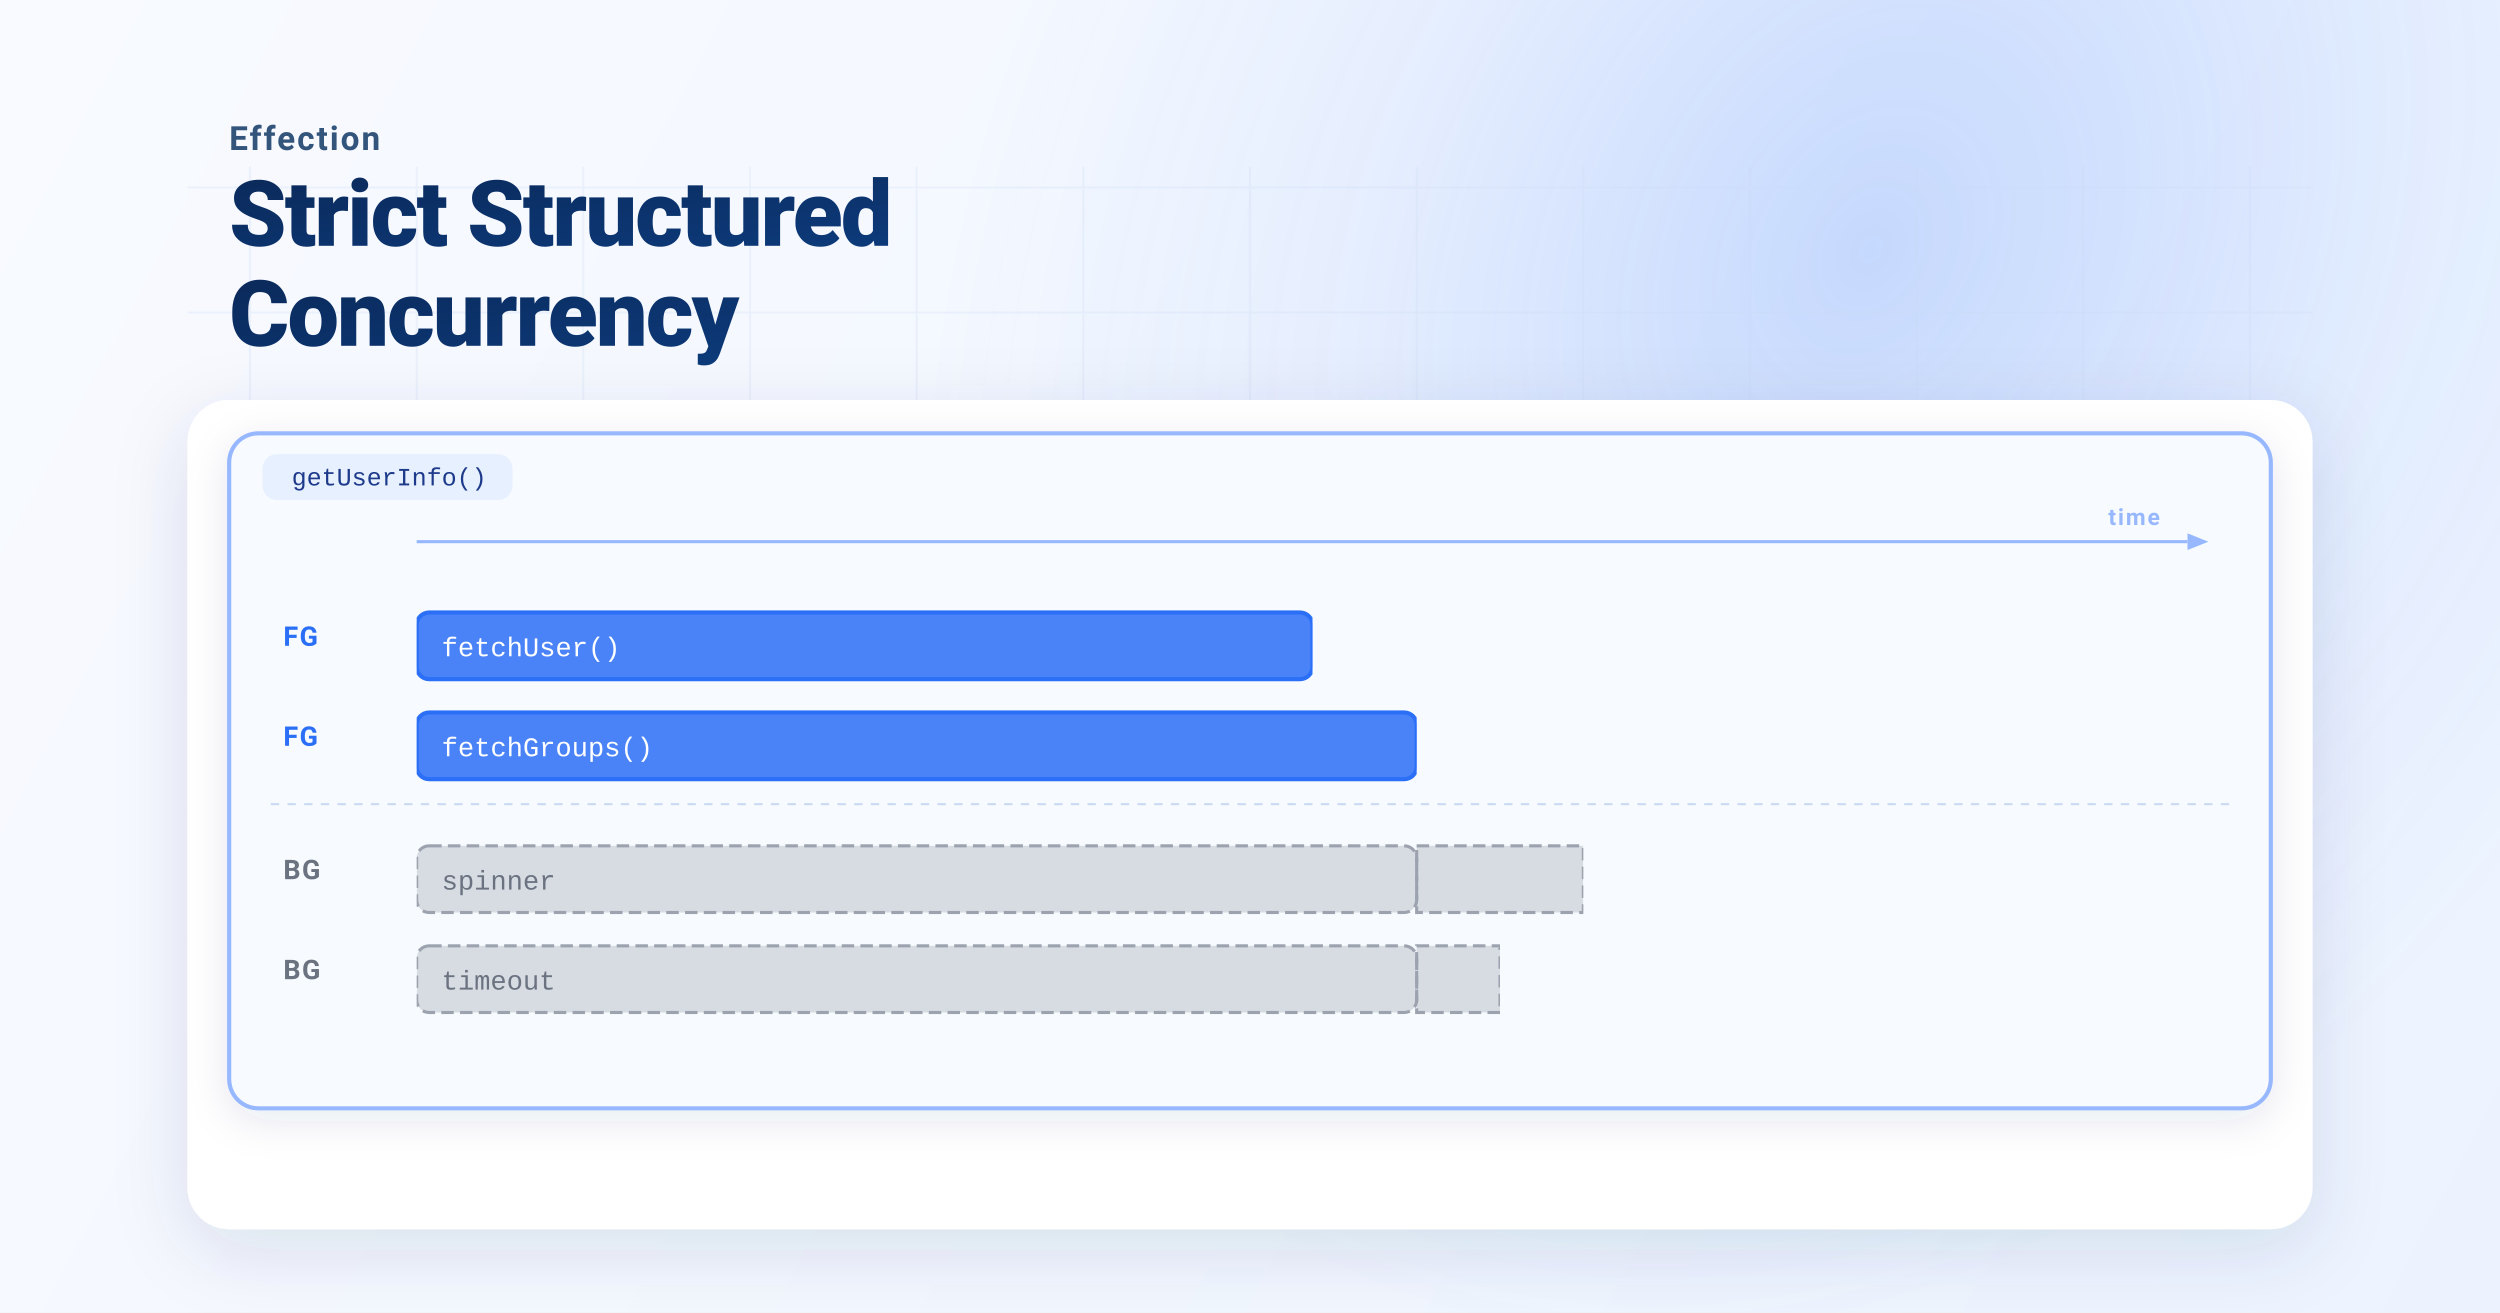
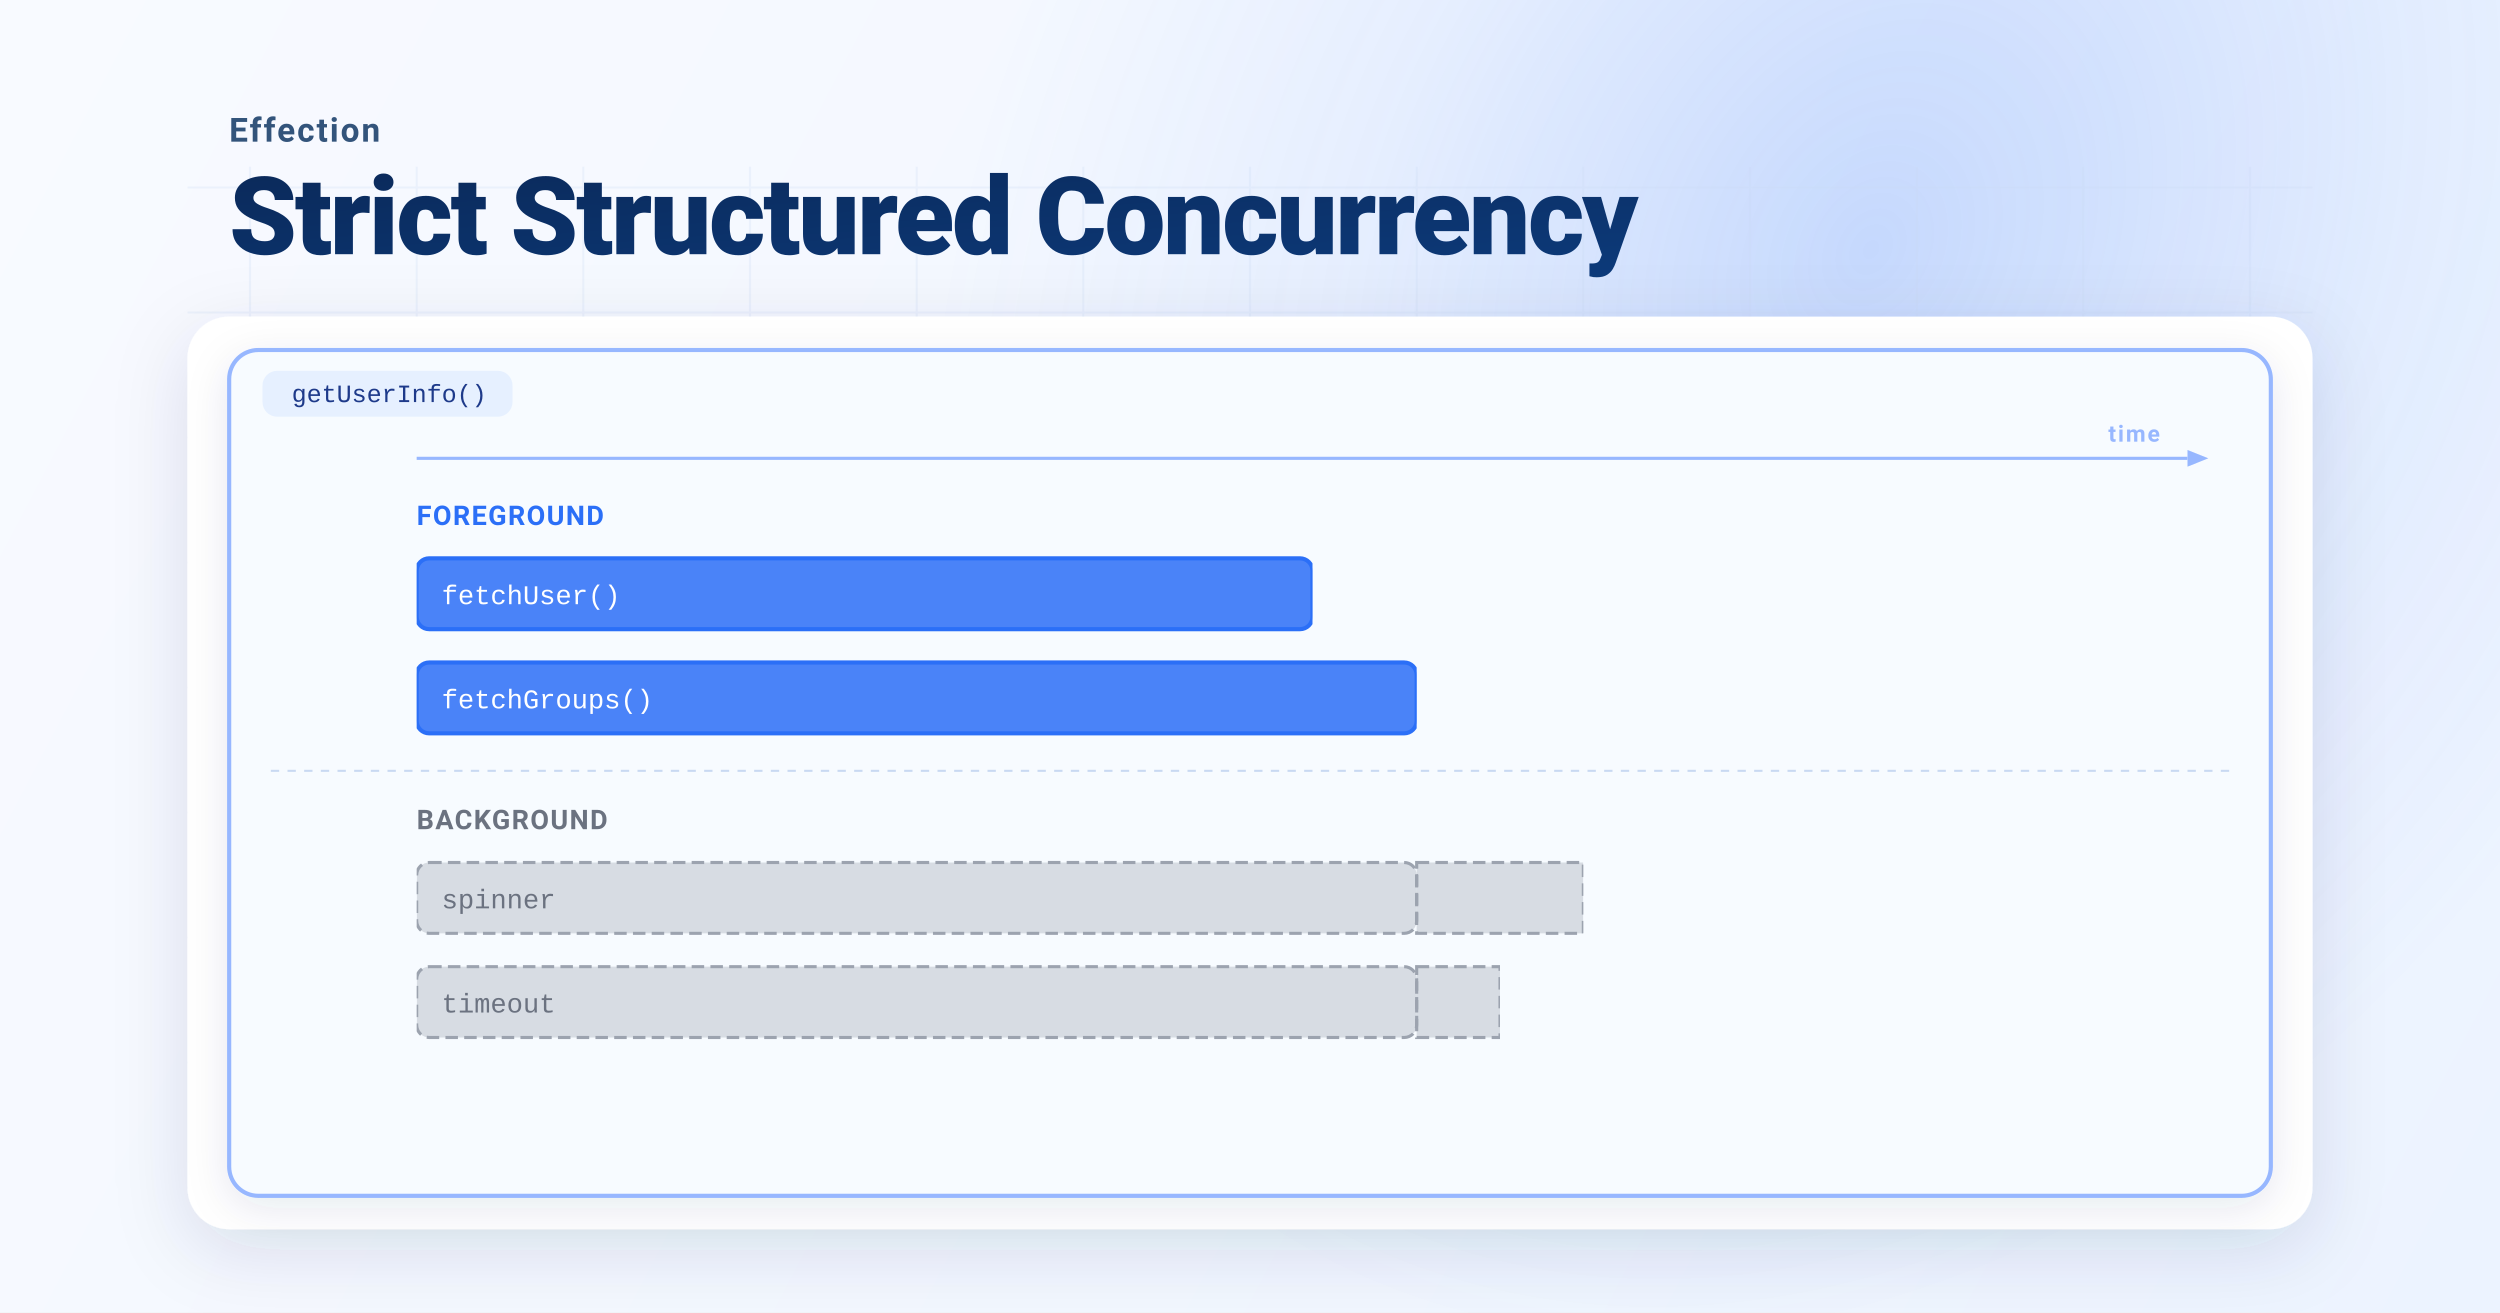
<svg xmlns="http://www.w3.org/2000/svg" width="1200" height="630" viewBox="0 0 1200 630" fill="none" role="img" aria-label="Strict Structured Concurrency — a timeline showing foreground tasks completing naturally while background tasks are automatically reclaimed at the scope boundary">
  <defs>
    <linearGradient id="bg-light-grad" x1="0" y1="0" x2="1200" y2="630" gradientUnits="userSpaceOnUse">
      <stop offset="0" stop-color="#F8FAFF" />
      <stop offset="0.55" stop-color="#F2F7FF" />
      <stop offset="1" stop-color="#ECF3FF" />
    </linearGradient>
    <radialGradient id="glow-light-grad" cx="0" cy="0" r="1" gradientUnits="userSpaceOnUse" gradientTransform="translate(900 120) rotate(120) scale(560 420)">
      <stop offset="0" stop-color="#2B6FF7" stop-opacity="0.22" />
      <stop offset="0.55" stop-color="#2B6FF7" stop-opacity="0.07" />
      <stop offset="1" stop-color="#2B6FF7" stop-opacity="0" />
    </radialGradient>
    <radialGradient id="glow-dark-grad" cx="0" cy="0" r="1" gradientUnits="userSpaceOnUse" gradientTransform="translate(900 120) rotate(120) scale(560 420)">
      <stop offset="0" stop-color="#60A5FA" stop-opacity="0.10" />
      <stop offset="0.55" stop-color="#60A5FA" stop-opacity="0.03" />
      <stop offset="1" stop-color="#60A5FA" stop-opacity="0" />
    </radialGradient>
    <linearGradient id="ink" x1="0" y1="0" x2="1" y2="1">
      <stop offset="0" stop-color="#0B2A5B" />
      <stop offset="1" stop-color="#0C3A7A" />
    </linearGradient>
    <filter id="softShadow-light" x="-40" y="-40" width="1280" height="710" filterUnits="userSpaceOnUse" color-interpolation-filters="sRGB">
      <feDropShadow dx="0" dy="10" stdDeviation="18" flood-color="#0B2A5B" flood-opacity="0.12" />
    </filter>
    <filter id="softShadow-dark" x="-40" y="-40" width="1280" height="710" filterUnits="userSpaceOnUse" color-interpolation-filters="sRGB">
      <feDropShadow dx="0" dy="10" stdDeviation="18" flood-color="#000000" flood-opacity="0.25" />
    </filter>
    <filter id="tinyShadow-light" x="-40" y="-40" width="1280" height="710" filterUnits="userSpaceOnUse" color-interpolation-filters="sRGB">
      <feDropShadow dx="0" dy="5" stdDeviation="10" flood-color="#0B2A5B" flood-opacity="0.10" />
    </filter>
    <filter id="tinyShadow-dark" x="-40" y="-40" width="1280" height="710" filterUnits="userSpaceOnUse" color-interpolation-filters="sRGB">
      <feDropShadow dx="0" dy="5" stdDeviation="10" flood-color="#000000" flood-opacity="0.20" />
    </filter>
    <clipPath id="svg-clip-fg1">
      <rect class="svg-clip-fg1-rect" x="200" y="0" width="430" height="630" />
    </clipPath>
    <clipPath id="svg-clip-fg2">
      <rect class="svg-clip-fg2-rect" x="200" y="0" width="480" height="630" />
    </clipPath>
    <clipPath id="svg-clip-bg1">
      <rect class="svg-clip-bg1-rect" x="200" y="0" width="560" height="630" />
    </clipPath>
    <clipPath id="svg-clip-bg2">
      <rect class="svg-clip-bg2-rect" x="200" y="0" width="520" height="630" />
    </clipPath>
    <style>
    /* ---- Font stacks ---- */
    .svg-title {
      font-family:
        ui-sans-serif, system-ui, -apple-system, Segoe UI, Roboto, Helvetica,
        Arial, "Apple Color Emoji", "Segoe UI Emoji";
-       font-size: 44px;
+       font-size: 52px;
      font-weight: 800;
      letter-spacing: -0.02em;
    }
    .svg-subtitle {
      font-family:
        ui-sans-serif, system-ui, -apple-system, Segoe UI, Roboto, Helvetica,
        Arial, "Apple Color Emoji", "Segoe UI Emoji";
      font-size: 16px;
      font-weight: 600;
      letter-spacing: 0.06em;
      text-transform: uppercase;
    }
    .svg-caption {
      font-family:
        ui-sans-serif, system-ui, -apple-system, Segoe UI, Roboto, Helvetica,
        Arial, "Apple Color Emoji", "Segoe UI Emoji";
      font-size: 17px;
      font-weight: 600;
    }
    .svg-mono {
      font-family:
        ui-monospace, SFMono-Regular, Menlo, Monaco, Consolas,
        "Liberation Mono", "Courier New", monospace;
      font-size: 13px;
    }
    .svg-mono-sm {
      font-family:
        ui-monospace, SFMono-Regular, Menlo, Monaco, Consolas,
        "Liberation Mono", "Courier New", monospace;
      font-size: 12px;
    }
    .svg-label {
      font-family:
        ui-sans-serif, system-ui, -apple-system, Segoe UI, Roboto, Helvetica,
        Arial, "Apple Color Emoji", "Segoe UI Emoji";
      font-size: 13px;
      font-weight: 700;
      letter-spacing: 0.05em;
      text-transform: uppercase;
    }
    .svg-time-label {
      font-family:
        ui-sans-serif, system-ui, -apple-system, Segoe UI, Roboto, Helvetica,
        Arial, "Apple Color Emoji", "Segoe UI Emoji";
      font-size: 11px;
      font-weight: 600;
      letter-spacing: 0.08em;
      text-transform: uppercase;
    }

    /* ---- Light mode (default) ---- */
    .svg-bg-light {
      display: block;
    }
    .svg-bg-dark {
      display: none;
    }
    .svg-glow-light {
      display: block;
    }
    .svg-glow-dark {
      display: none;
    }
    .svg-shadow-light {
      display: block;
    }
    .svg-shadow-dark {
      display: none;
    }

    .svg-grid {
      opacity: 0.25;
    }
    .svg-grid-line {
      stroke: #c9d9f2;
      stroke-width: 1;
    }

    .svg-card {
      fill: #ffffff;
    }

    /* Scope */
    .svg-scope-parent {
      fill: #f7fbff;
      stroke: #97b7ff;
      stroke-width: 2;
    }
    .svg-scope-label-bg {
      fill: #e6f0ff;
    }

    /* Foreground bars */
    .svg-fg-bar {
      fill: #2b6ff7;
      opacity: 0.85;
    }
    .svg-fg-bar-border {
      fill: none;
      stroke: #2b6ff7;
      stroke-width: 2;
    }

    /* Background bars */
    .svg-bg-bar {
      fill: #9ca3af;
      opacity: 0.35;
    }
    .svg-bg-bar-border {
      fill: none;
      stroke: #9ca3af;
      stroke-width: 1.5;
      stroke-dasharray: 6 3;
    }

    /* Background overshoot (past scope boundary) */
    .svg-bg-overshoot {
      fill: #9ca3af;
      opacity: 0.35;
    }
    .svg-bg-overshoot-border {
      fill: none;
      stroke: #9ca3af;
      stroke-width: 1.5;
      stroke-dasharray: 6 3;
    }

    /* Scope exit boundary line */
    .svg-boundary-line {
      stroke: #2b6ff7;
      stroke-width: 2;
      stroke-dasharray: 8 5;
    }

    /* Time axis */
    .svg-time-axis {
      stroke: #97b7ff;
      stroke-width: 1.5;
    }
    .svg-time-arrow {
      fill: #97b7ff;
    }
    .svg-time-label {
      fill: #97b7ff;
    }

    /* Tick marks */
    .svg-tick {
      stroke: #c9d9f2;
      stroke-width: 1;
    }

    /* Text colors */
    .svg-title {
      fill: url(#ink);
    }
    .svg-subtitle {
      fill: #33547b;
    }
    .svg-caption {
      fill: #33547b;
    }
    .svg-mono {
      fill: #1e3a8a;
    }
    .svg-mono-sm {
      fill: #1e3a8a;
    }
    .svg-label {
      fill: #33547b;
    }
    .svg-label-heading {
      fill: #0b2a5b;
    }
    .svg-fg-label {
      fill: #2b6ff7;
    }
    .svg-bg-label-text {
      fill: #6b7280;
    }
    .svg-check-text {
      fill: #16a34a;
    }
    .svg-cancel-text {
      fill: #9ca3af;
    }
    .svg-boundary-label {
      fill: #2b6ff7;
    }

    /* ---- Dark mode ---- */
    @media (prefers-color-scheme: dark) {
      .svg-bg-light {
        display: none;
      }
      .svg-bg-dark {
        display: block;
      }
      .svg-glow-light {
        display: none;
      }
      .svg-glow-dark {
        display: block;
      }
      .svg-shadow-light {
        display: none;
      }
      .svg-shadow-dark {
        display: block;
      }

      .svg-grid {
        opacity: 0.20;
      }
      .svg-grid-line {
        stroke: #374151;
      }

      .svg-card {
        fill: #1f2937;
      }

      .svg-scope-parent {
        fill: #111827;
        stroke: #374151;
      }
      .svg-scope-label-bg {
        fill: #1e3a8a;
      }

      .svg-fg-bar {
        fill: #60a5fa;
        opacity: 0.80;
      }
      .svg-fg-bar-border {
        stroke: #60a5fa;
      }

      .svg-bg-bar {
        fill: #6b7280;
        opacity: 0.35;
      }
      .svg-bg-bar-border {
        stroke: #6b7280;
      }

      .svg-bg-overshoot {
        fill: #6b7280;
        opacity: 0.35;
      }
      .svg-bg-overshoot-border {
        stroke: #6b7280;
      }

      .svg-boundary-line {
        stroke: #60a5fa;
      }

      .svg-time-axis {
        stroke: #60a5fa;
      }
      .svg-time-arrow {
        fill: #60a5fa;
      }
      .svg-time-label {
        fill: #60a5fa;
      }

      .svg-tick {
        stroke: #374151;
      }

      .svg-title {
        fill: #f3f4f6;
      }
      .svg-subtitle {
        fill: #9ca3af;
      }
      .svg-caption {
        fill: #9ca3af;
      }
      .svg-mono {
        fill: #e5e7eb;
      }
      .svg-mono-sm {
        fill: #e5e7eb;
      }
      .svg-label {
        fill: #9ca3af;
      }
      .svg-label-heading {
        fill: #f3f4f6;
      }
      .svg-fg-label {
        fill: #60a5fa;
      }
      .svg-bg-label-text {
        fill: #9ca3af;
      }
      .svg-check-text {
        fill: #4ade80;
      }
      .svg-cancel-text {
        fill: #6b7280;
      }
      .svg-boundary-label {
        fill: #60a5fa;
      }
    }

    /* ======== ANIMATIONS ======== */

    /* Phase 1: Bars grow (0s - 1.5s) */
    /* Foreground bar 1: fetchUser — grows to 430px wide */
    .svg-clip-fg1-rect {
      animation: svg-grow-fg1 1.2s ease-out 0.2s both;
    }
    @keyframes svg-grow-fg1 {
      from {
        width: 0;
      }
      to {
        width: 430px;
      }
    }

    /* Foreground bar 2: fetchGroups — grows to 480px wide */
    .svg-clip-fg2-rect {
      animation: svg-grow-fg2 1.4s ease-out 0.2s both;
    }
    @keyframes svg-grow-fg2 {
      from {
        width: 0;
      }
      to {
        width: 480px;
      }
    }

    /* Background bar 1: spinner — grows to 560px wide (past boundary) */
    .svg-clip-bg1-rect {
      animation: svg-grow-bg1 1.8s linear 0.2s both;
    }
    @keyframes svg-grow-bg1 {
      from {
        width: 0;
      }
      to {
        width: 560px;
      }
    }

    /* Background bar 2: timeout — grows to 520px wide (past boundary) */
    .svg-clip-bg2-rect {
      animation: svg-grow-bg2 1.7s linear 0.2s both;
    }
    @keyframes svg-grow-bg2 {
      from {
        width: 0;
      }
      to {
        width: 520px;
      }
    }

    /* Phase 2: Scope boundary appears (1.8s) */
    .svg-anim-boundary {
      opacity: 0;
      animation: svg-fade-in 0.5s ease-out 1.8s forwards;
    }

    /* Phase 3: Overshoot fades out (2.3s - 3.0s) */
    .svg-anim-overshoot {
      animation: svg-overshoot-fade 0.8s ease-in 2.3s forwards;
    }
    @keyframes svg-overshoot-fade {
      from {
        opacity: 1;
      }
      to {
        opacity: 0;
      }
    }

    /* Phase 4: Labels appear (2.8s) */
    .svg-anim-label-fg {
      opacity: 0;
      animation: svg-fade-in 0.5s ease-out 2.6s forwards;
    }
    .svg-anim-label-bg {
      opacity: 0;
      animation: svg-fade-in 0.5s ease-out 2.9s forwards;
    }
    .svg-anim-caption {
      opacity: 0;
      animation: svg-fade-in 0.6s ease-out 3.2s forwards;
    }

    @keyframes svg-fade-in {
      from {
        opacity: 0;
      }
      to {
        opacity: 1;
      }
    }

    /* Reduced motion: show final state immediately */
    @media (prefers-reduced-motion: reduce) {
      .svg-clip-fg1-rect,
      .svg-clip-fg2-rect,
      .svg-clip-bg1-rect,
      .svg-clip-bg2-rect {
        animation: none;
      }
      .svg-anim-boundary,
      .svg-anim-label-fg,
      .svg-anim-label-bg,
      .svg-anim-caption {
        animation: none;
        opacity: 1;
      }
      .svg-anim-overshoot {
        animation: none;
        opacity: 0;
      }
    }
    </style>
  </defs>
  <rect class="svg-bg-light" x="0" y="0" width="1200" height="630" fill="url(#bg-light-grad)" />
  <rect class="svg-bg-dark" x="0" y="0" width="1200" height="630" fill="#111827" />
  <rect class="svg-glow-light" x="0" y="0" width="1200" height="630" fill="url(#glow-light-grad)" />
  <rect class="svg-glow-dark" x="0" y="0" width="1200" height="630" fill="url(#glow-dark-grad)" />
  <g class="svg-grid">
    <path class="svg-grid-line" d="M90 90H1110" />
    <path class="svg-grid-line" d="M90 150H1110" />
    <path class="svg-grid-line" d="M90 210H1110" />
    <path class="svg-grid-line" d="M90 270H1110" />
    <path class="svg-grid-line" d="M90 330H1110" />
    <path class="svg-grid-line" d="M90 390H1110" />
    <path class="svg-grid-line" d="M90 450H1110" />
    <path class="svg-grid-line" d="M90 510H1110" />
    <path class="svg-grid-line" d="M90 570H1110" />
    <path class="svg-grid-line" d="M120 80V580" />
    <path class="svg-grid-line" d="M200 80V580" />
    <path class="svg-grid-line" d="M280 80V580" />
    <path class="svg-grid-line" d="M360 80V580" />
    <path class="svg-grid-line" d="M440 80V580" />
    <path class="svg-grid-line" d="M520 80V580" />
    <path class="svg-grid-line" d="M600 80V580" />
    <path class="svg-grid-line" d="M680 80V580" />
    <path class="svg-grid-line" d="M760 80V580" />
    <path class="svg-grid-line" d="M840 80V580" />
    <path class="svg-grid-line" d="M920 80V580" />
    <path class="svg-grid-line" d="M1000 80V580" />
    <path class="svg-grid-line" d="M1080 80V580" />
  </g>
-   <text x="110" y="72" class="svg-subtitle">Effection</text>
-   <text x="110" y="118" class="svg-title">Strict Structured</text>
-   <text x="110" y="166" class="svg-title">Concurrency</text>
+   <text x="110" y="68" class="svg-subtitle">Effection</text>
+   <text x="110" y="122" class="svg-title">Strict Structured Concurrency</text>
  <g class="svg-shadow-light" filter="url(#softShadow-light)">
-     <rect class="svg-card" x="90" y="192" width="1020" height="398" rx="20" />
+     <rect class="svg-card" x="90" y="152" width="1020" height="438" rx="20" />
  </g>
  <g class="svg-shadow-dark" filter="url(#softShadow-dark)">
-     <rect class="svg-card" x="90" y="192" width="1020" height="398" rx="20" />
+     <rect class="svg-card" x="90" y="152" width="1020" height="438" rx="20" />
  </g>
  <g class="svg-shadow-light" filter="url(#tinyShadow-light)">
-     <rect class="svg-scope-parent" x="110" y="208" width="980" height="324" rx="14" />
+     <rect class="svg-scope-parent" x="110" y="168" width="980" height="406" rx="14" />
  </g>
  <g class="svg-shadow-dark" filter="url(#tinyShadow-dark)">
-     <rect class="svg-scope-parent" x="110" y="208" width="980" height="324" rx="14" />
-   </g>
-   <rect class="svg-scope-label-bg" x="126" y="218" width="120" height="22" rx="7" />
-   <text x="140" y="233" class="svg-mono-sm">getUserInfo()</text>
-   <line class="svg-time-axis" x1="200" y1="260" x2="1050" y2="260" />
-   <polygon class="svg-time-arrow" points="1050,256 1060,260 1050,264" />
-   <text x="1012" y="252" class="svg-time-label">time</text>
-   <text x="136" y="310" class="svg-label svg-fg-label">FG</text>
-   <text x="136" y="358" class="svg-label svg-fg-label">FG</text>
-   <text x="136" y="422" class="svg-label svg-bg-label-text">BG</text>
-   <text x="136" y="470" class="svg-label svg-bg-label-text">BG</text>
-   <line x1="130" y1="386" x2="1070" y2="386" stroke-dasharray="4 4" stroke-width="1" class="svg-tick" />
+     <rect class="svg-scope-parent" x="110" y="168" width="980" height="406" rx="14" />
+   </g>
+   <rect class="svg-scope-label-bg" x="126" y="178" width="120" height="22" rx="7" />
+   <text x="140" y="193" class="svg-mono-sm">getUserInfo()</text>
+   <line class="svg-time-axis" x1="200" y1="220" x2="1050" y2="220" />
+   <polygon class="svg-time-arrow" points="1050,216 1060,220 1050,224" />
+   <text x="1012" y="212" class="svg-time-label">time</text>
+   <text x="200" y="252" class="svg-label svg-fg-label">FOREGROUND</text>
+   <line x1="130" y1="370" x2="1070" y2="370" stroke-dasharray="4 4" stroke-width="1" class="svg-tick" />
+   <text x="200" y="398" class="svg-label svg-bg-label-text">BACKGROUND</text>
  <g clip-path="url(#svg-clip-fg1)">
-     <rect class="svg-fg-bar" x="200" y="294" width="430" height="32" rx="6" />
-     <rect class="svg-fg-bar-border" x="200" y="294" width="430" height="32" rx="6" />
-     <text x="212" y="315" class="svg-mono" style="fill: #fff">fetchUser()</text>
+     <rect class="svg-fg-bar" x="200" y="268" width="430" height="34" rx="6" />
+     <rect class="svg-fg-bar-border" x="200" y="268" width="430" height="34" rx="6" />
+     <text x="212" y="290" class="svg-mono" style="fill: #fff">fetchUser()</text>
  </g>
  <g clip-path="url(#svg-clip-fg2)">
-     <rect class="svg-fg-bar" x="200" y="342" width="480" height="32" rx="6" />
-     <rect class="svg-fg-bar-border" x="200" y="342" width="480" height="32" rx="6" />
-     <text x="212" y="363" class="svg-mono" style="fill: #fff">fetchGroups()</text>
+     <rect class="svg-fg-bar" x="200" y="318" width="480" height="34" rx="6" />
+     <rect class="svg-fg-bar-border" x="200" y="318" width="480" height="34" rx="6" />
+     <text x="212" y="340" class="svg-mono" style="fill: #fff">fetchGroups()</text>
  </g>
  <g clip-path="url(#svg-clip-bg1)">
-     <rect class="svg-bg-bar" x="200" y="406" width="480" height="32" rx="6" />
-     <rect class="svg-bg-bar-border" x="200" y="406" width="480" height="32" rx="6" />
-     <text x="212" y="427" class="svg-mono svg-bg-label-text">spinner</text>
+     <rect class="svg-bg-bar" x="200" y="414" width="480" height="34" rx="6" />
+     <rect class="svg-bg-bar-border" x="200" y="414" width="480" height="34" rx="6" />
+     <text x="212" y="436" class="svg-mono svg-bg-label-text">spinner</text>
  </g>
  <g class="svg-anim-overshoot" clip-path="url(#svg-clip-bg1)">
-     <rect class="svg-bg-overshoot" x="680" y="406" width="80" height="32" rx="0" />
-     <rect class="svg-bg-overshoot-border" x="680" y="406" width="80" height="32" rx="0" />
+     <rect class="svg-bg-overshoot" x="680" y="414" width="80" height="34" rx="0" />
+     <rect class="svg-bg-overshoot-border" x="680" y="414" width="80" height="34" rx="0" />
  </g>
  <g clip-path="url(#svg-clip-bg2)">
-     <rect class="svg-bg-bar" x="200" y="454" width="480" height="32" rx="6" />
-     <rect class="svg-bg-bar-border" x="200" y="454" width="480" height="32" rx="6" />
-     <text x="212" y="475" class="svg-mono svg-bg-label-text">timeout</text>
+     <rect class="svg-bg-bar" x="200" y="464" width="480" height="34" rx="6" />
+     <rect class="svg-bg-bar-border" x="200" y="464" width="480" height="34" rx="6" />
+     <text x="212" y="486" class="svg-mono svg-bg-label-text">timeout</text>
  </g>
  <g class="svg-anim-overshoot" clip-path="url(#svg-clip-bg2)">
-     <rect class="svg-bg-overshoot" x="680" y="454" width="40" height="32" rx="0" />
-     <rect class="svg-bg-overshoot-border" x="680" y="454" width="40" height="32" rx="0" />
+     <rect class="svg-bg-overshoot" x="680" y="464" width="40" height="34" rx="0" />
+     <rect class="svg-bg-overshoot-border" x="680" y="464" width="40" height="34" rx="0" />
  </g>
  <g class="svg-anim-boundary">
-     <line class="svg-boundary-line" x1="680" y1="268" x2="680" y2="522" />
-     <text x="680" y="518" text-anchor="middle" class="svg-mono-sm svg-boundary-label">scope exits</text>
+     <line class="svg-boundary-line" x1="680" y1="228" x2="680" y2="562" />
+     <text x="680" y="558" text-anchor="middle" class="svg-mono-sm svg-boundary-label">scope exits</text>
  </g>
  <g class="svg-anim-label-fg">
-     <text x="490" y="290" class="svg-mono-sm svg-check-text">✓ values consumed</text>
+     <text x="490" y="364" class="svg-mono-sm svg-check-text">✓ values consumed</text>
  </g>
  <g class="svg-anim-label-bg">
-     <text x="700" y="443" class="svg-mono-sm svg-cancel-text">✗ reclaimed</text>
+     <text x="700" y="456" class="svg-mono-sm svg-cancel-text">✗ reclaimed</text>
  </g>
  <g class="svg-anim-caption">
-     <text x="600" y="570" text-anchor="middle" class="svg-caption">Scope lifetime aligned with what the scope computes</text>
+     <text x="600" y="616" text-anchor="middle" class="svg-caption">Scope lifetime aligned with what the scope computes</text>
  </g>
</svg>
